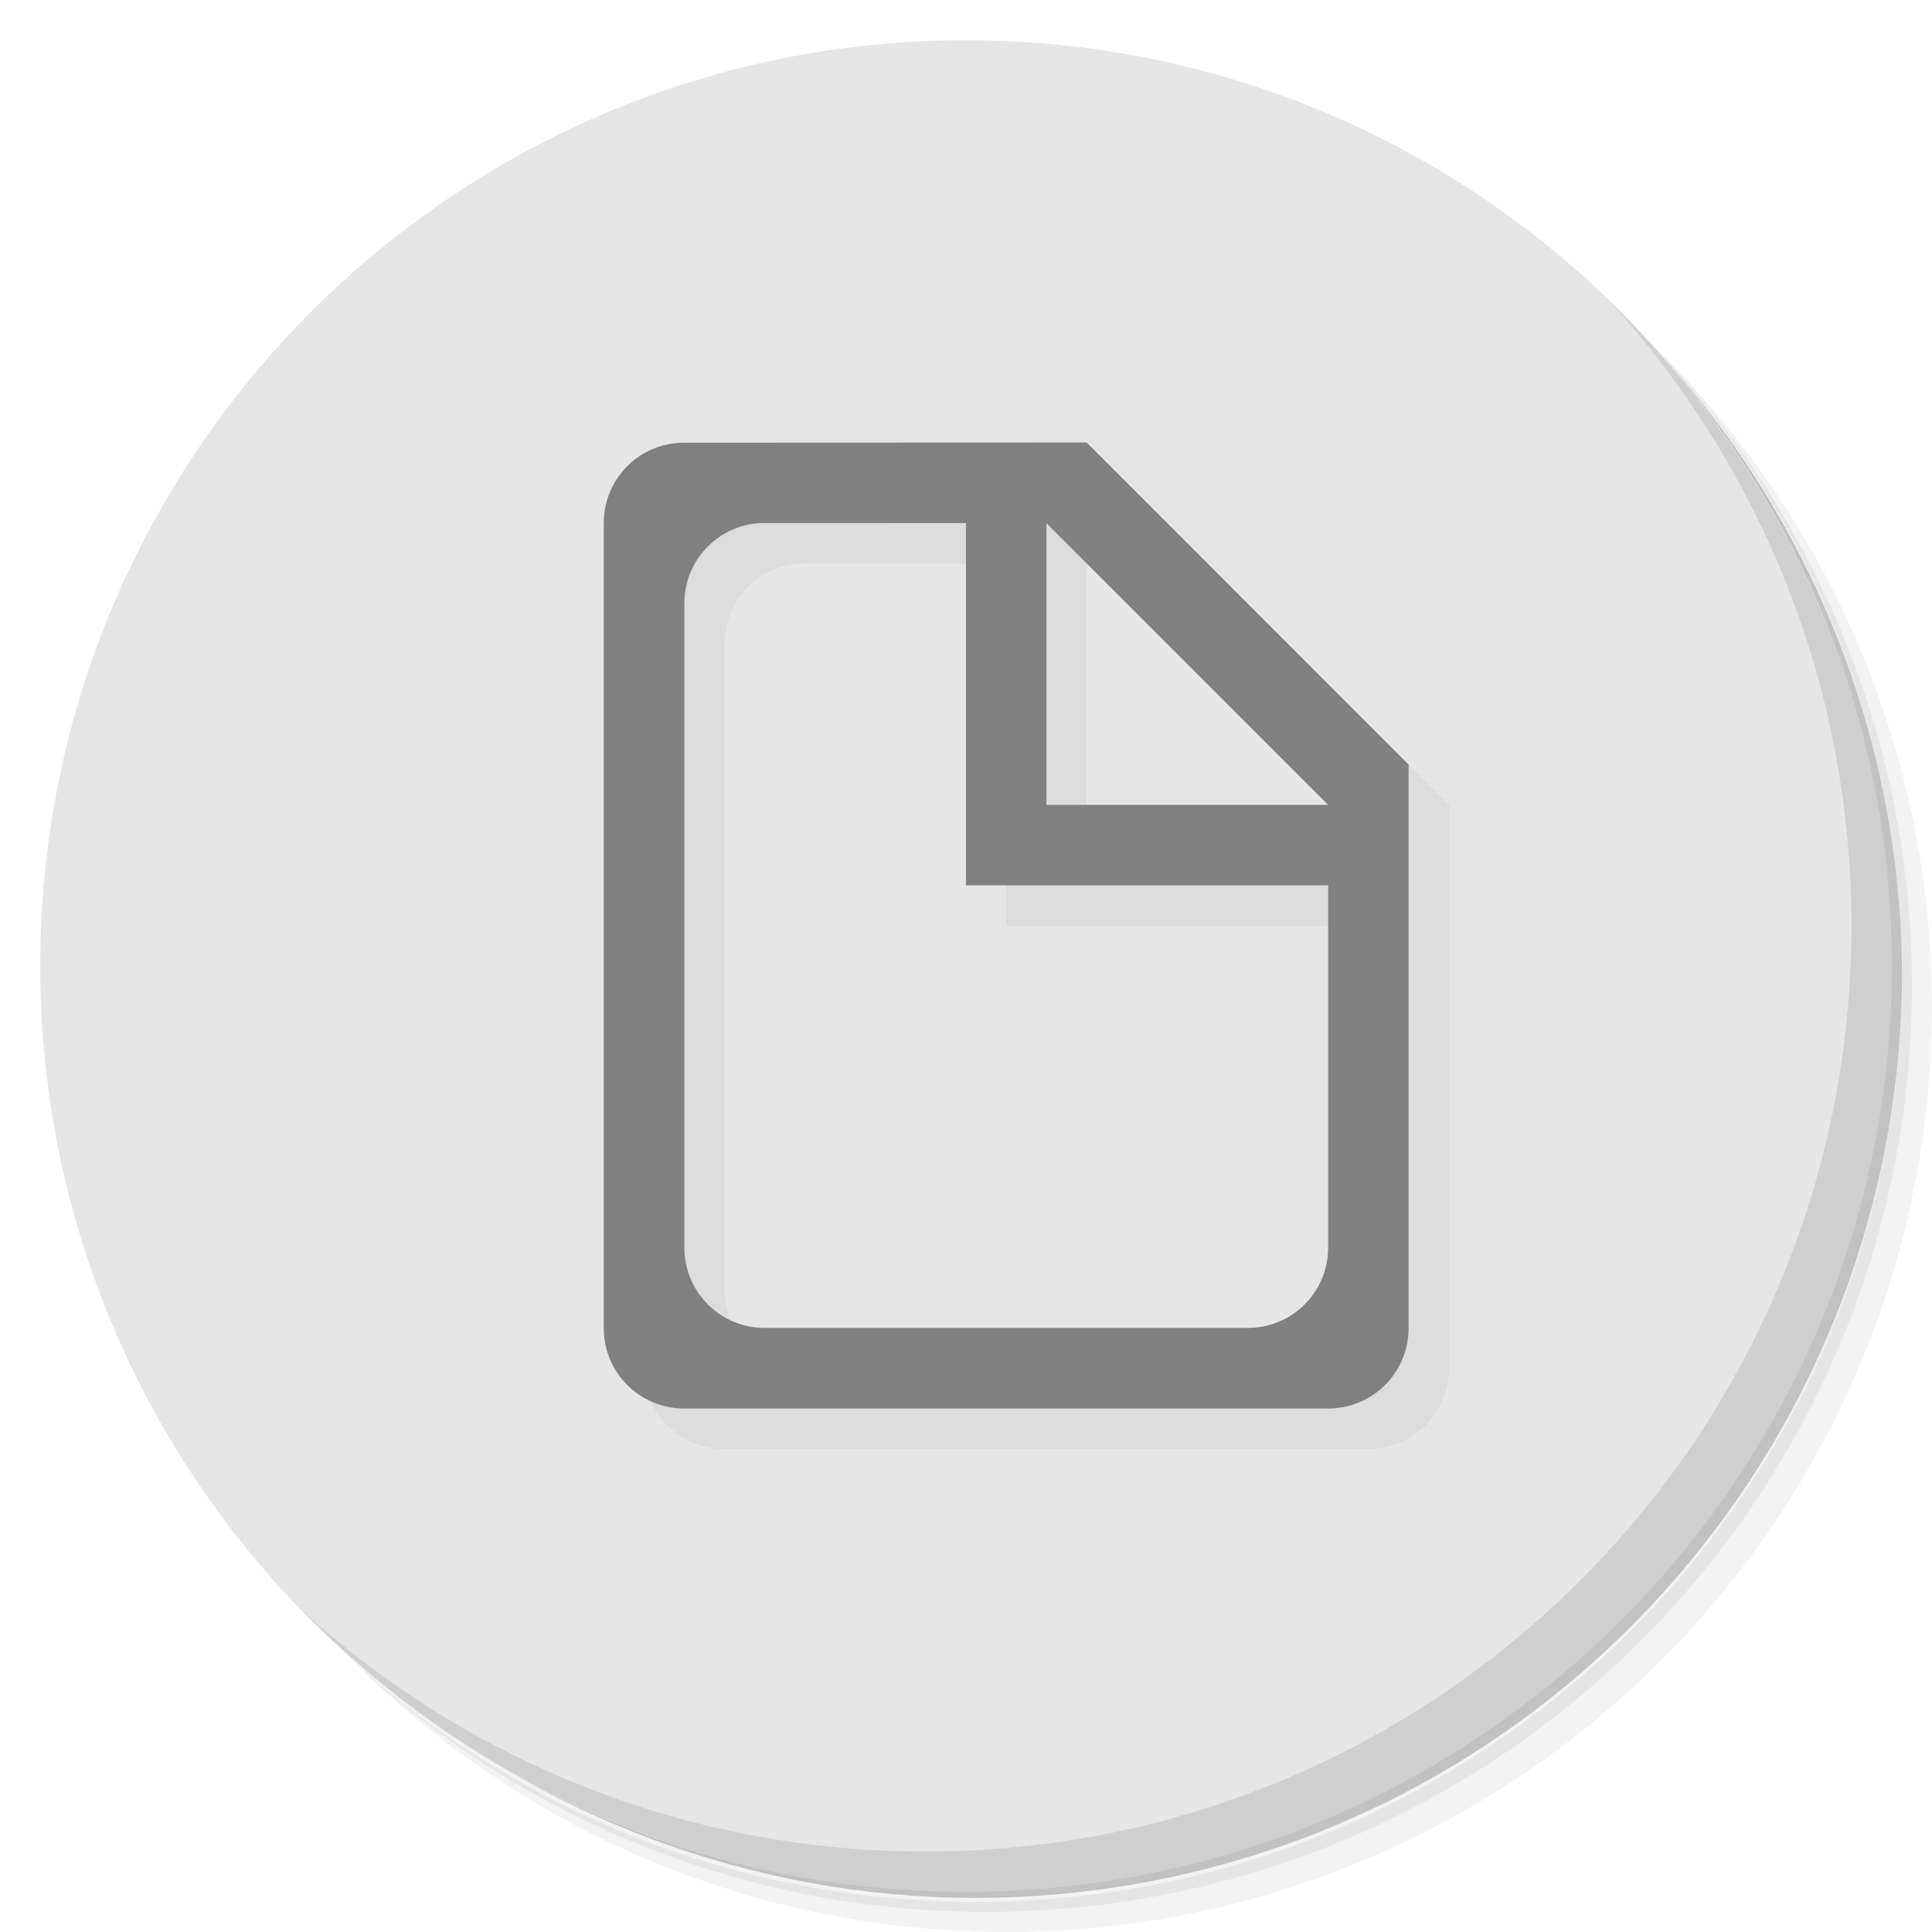
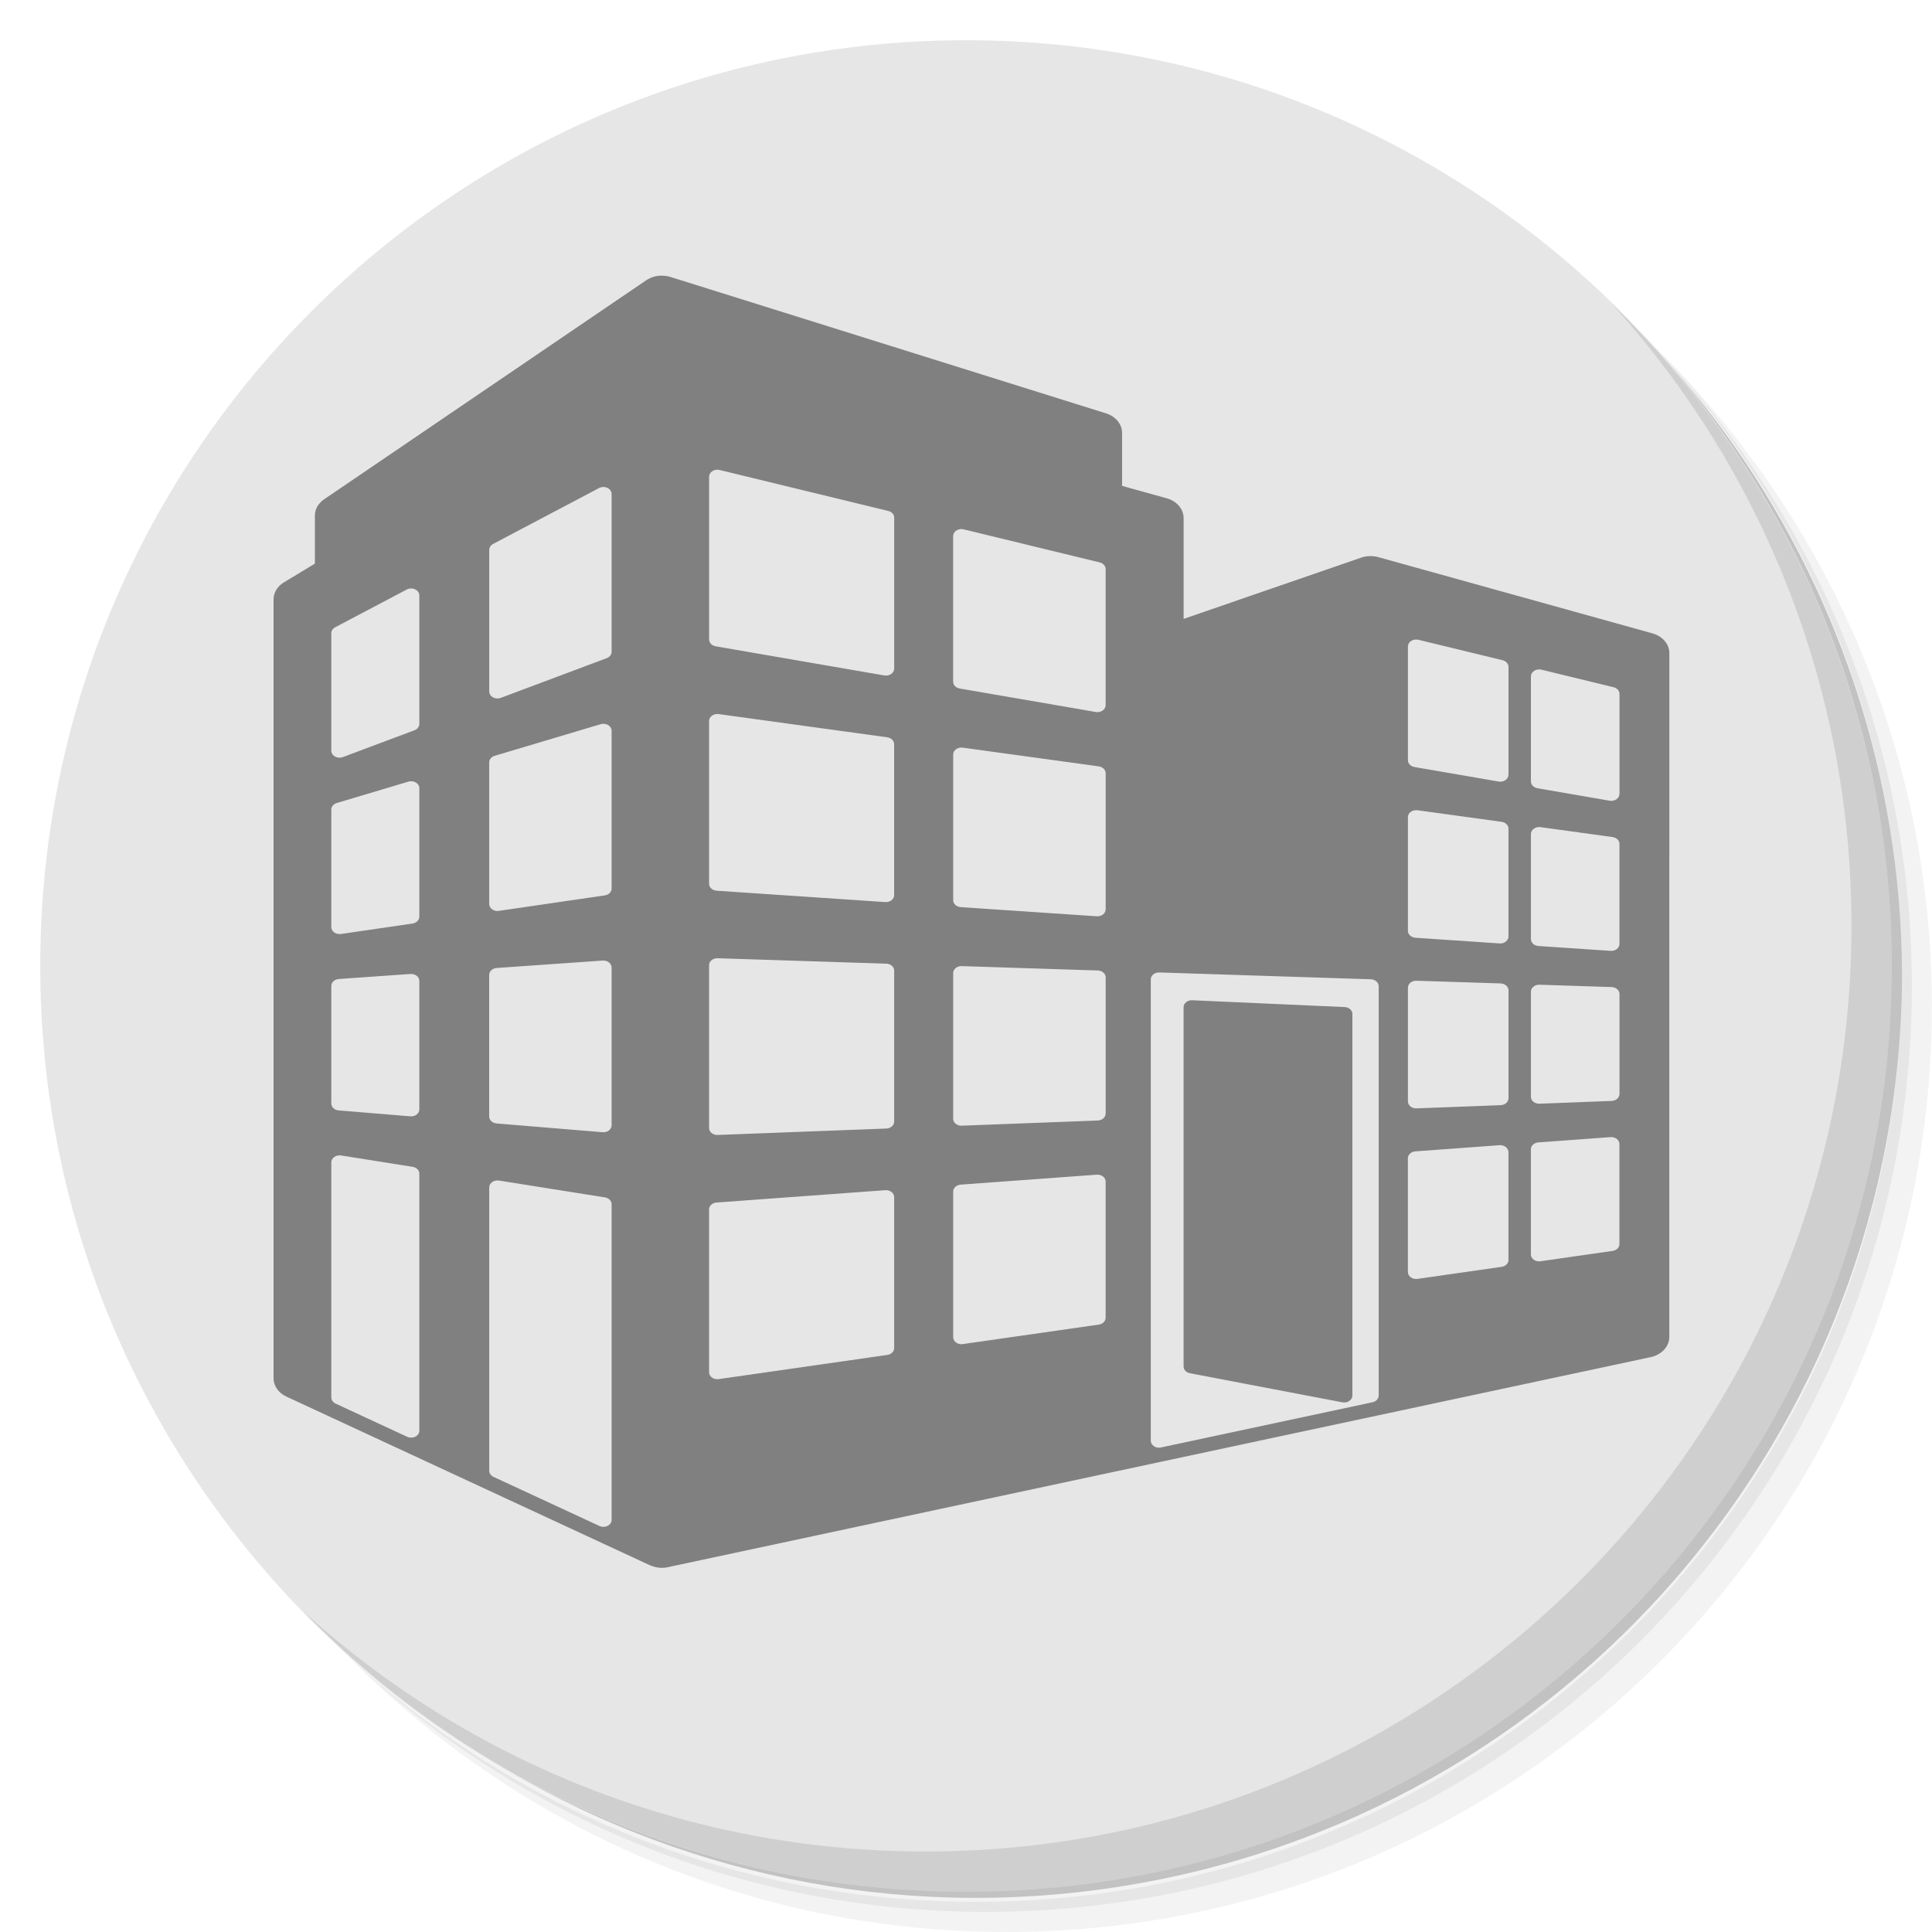
<svg xmlns="http://www.w3.org/2000/svg" viewBox="0 0 48 48" id="svg2" version="1.1">
  <defs id="defs4">
    <linearGradient id="linearGradient3764" x1="1" x2="47" gradientUnits="userSpaceOnUse" gradientTransform="matrix(0,-1,1,0,-1.5e-6,48)">
      <stop style="stop-color:#518abd;stop-opacity:1" id="stop7" />
      <stop offset="1" style="stop-color:#6094c2;stop-opacity:1" id="stop9" />
    </linearGradient>
  </defs>
  <g id="g11">
    <path d="m 36.31 5 c 5.859 4.062 9.688 10.831 9.688 18.5 c 0 12.426 -10.07 22.5 -22.5 22.5 c -7.669 0 -14.438 -3.828 -18.5 -9.688 c 1.037 1.822 2.306 3.499 3.781 4.969 c 4.085 3.712 9.514 5.969 15.469 5.969 c 12.703 0 23 -10.298 23 -23 c 0 -5.954 -2.256 -11.384 -5.969 -15.469 c -1.469 -1.475 -3.147 -2.744 -4.969 -3.781 z m 4.969 3.781 c 3.854 4.113 6.219 9.637 6.219 15.719 c 0 12.703 -10.297 23 -23 23 c -6.081 0 -11.606 -2.364 -15.719 -6.219 c 4.16 4.144 9.883 6.719 16.219 6.719 c 12.703 0 23 -10.298 23 -23 c 0 -6.335 -2.575 -12.06 -6.719 -16.219 z" style="opacity:0.05" id="path13" />
    <path d="m 41.28 8.781 c 3.712 4.085 5.969 9.514 5.969 15.469 c 0 12.703 -10.297 23 -23 23 c -5.954 0 -11.384 -2.256 -15.469 -5.969 c 4.113 3.854 9.637 6.219 15.719 6.219 c 12.703 0 23 -10.298 23 -23 c 0 -6.081 -2.364 -11.606 -6.219 -15.719 z" style="opacity:0.1" id="path15" />
    <path d="m 31.25 2.375 c 8.615 3.154 14.75 11.417 14.75 21.13 c 0 12.426 -10.07 22.5 -22.5 22.5 c -9.708 0 -17.971 -6.135 -21.12 -14.75 a 23 23 0 0 0 44.875 -7 a 23 23 0 0 0 -16 -21.875 z" style="opacity:0.2" id="path17" />
  </g>
  <g id="g19" style="fill:#e6e6e6;fill-opacity:1">
    <path d="m 24 1 c 12.703 0 23 10.297 23 23 c 0 12.703 -10.297 23 -23 23 -12.703 0 -23 -10.297 -23 -23 0 -12.703 10.297 -23 23 -23 z" style="fill:#e6e6e6;fill-opacity:1" id="path21" />
  </g>
  <g id="g23">
    <path d="m 40.03 7.531 c 3.712 4.084 5.969 9.514 5.969 15.469 0 12.703 -10.297 23 -23 23 c -5.954 0 -11.384 -2.256 -15.469 -5.969 4.178 4.291 10.01 6.969 16.469 6.969 c 12.703 0 23 -10.298 23 -23 0 -6.462 -2.677 -12.291 -6.969 -16.469 z" style="opacity:0.1" id="path25" />
  </g>
-   <g transform="matrix(3.543307,0,0,3.543307,-0.00195305,-1.1582676e-7)" id="g27" style="fill:#808080;fill-opacity:1">
-     <g transform="matrix(0.2822222,0,0,0.2822222,0.5644445,0.2822222)" style="opacity:0.1;fill:#808080;fill-opacity:1" id="g29">
-       <path d="m 18 12 c -1.108 0 -2 0.892 -2 2 l 0 20 c 0 1.108 0.892 2 2 2 l 16 0 c 1.108 0 2 -0.892 2 -2 l 0 -14 -8 -8 z m 2 2 5 0 0 9 c 3 0 6 0 9 0 l 0 9 c 0 1.108 -0.892 2 -2 2 l -12 0 c -1.108 0 -2 -0.892 -2 -2 l 0 -16 c 0 -1.108 0.892 -2 2 -2 z m 7 0 7 7 -7 0 z" transform="translate(-2,-0.9999999)" id="path31" style="fill:#808080;fill-opacity:1" />
+   <g id="g211" transform="matrix(0.06592538,0,0,0.05580617,5.172936,6.848739)" style="fill:#808080">
+     <g id="g153" style="fill:#808080">
+       <g id="g151" style="fill:#808080">
+         <path id="path147" d="M 544.278,159.244 440.913,125.29 c 0,0 -1.434,-0.477 -3.158,-0.453 -1.629,0.024 -3.061,0.612 -3.219,0.686 l -66.941,27.283 v -44.884 c 0,-4.003 -2.57,-7.564 -6.377,-8.813 L 344.4,93.589 V 70.002 c 0,-3.88 -2.41,-7.356 -6.059,-8.703 L 174.142,0.552 c 0,0 -1.971,-0.795 -4.517,-0.477 -2.546,0.318 -4.517,1.946 -4.517,1.946 L 43.675,99.574 c -2.191,1.762 -3.476,4.418 -3.476,7.233 v 21.396 l -11.677,8.348 c -2.448,1.738 -3.893,4.554 -3.893,7.552 v 346.784 c 0,3.391 1.848,6.512 4.823,8.14 l 137.015,75.104 c 0.012,0 0.024,0 0.024,0 0,0 1.407,0.808 3.354,1.065 1.946,0.257 3.342,-0.208 3.342,-0.208 l 187.382,-47.32 79.707,-20.122 103.354,-26.084 c 4.113,-1.04 7.002,-4.749 7.002,-8.996 l 0.012,-304.409 c 0.011,-4.003 -2.559,-7.552 -6.366,-8.813 z M 79.563,514.216 c 0,1.102 -0.575,2.105 -1.505,2.669 -0.49,0.281 -1.041,0.428 -1.579,0.428 -0.514,0 -1.016,-0.134 -1.493,-0.379 L 47.997,502.148 c -0.991,-0.551 -1.604,-1.591 -1.604,-2.717 V 394.729 c 0,-0.918 0.416,-1.787 1.126,-2.375 0.71,-0.587 1.64,-0.832 2.546,-0.673 l 26.989,5.067 c 1.457,0.281 2.509,1.555 2.509,3.048 z m 0,-143.036 c 0,0.869 -0.367,1.714 -1.003,2.301 -0.576,0.515 -1.31,0.796 -2.081,0.796 -0.098,0 -0.208,0 -0.293,-0.013 l -26.989,-2.631 c -1.591,-0.147 -2.803,-1.493 -2.803,-3.085 v -52.351 c 0,-1.604 1.236,-2.938 2.84,-3.072 l 26.989,-2.239 c 0.856,-0.074 1.713,0.232 2.35,0.808 0.636,0.6 0.991,1.42 0.991,2.276 v 57.21 z m 0,-85.803 c 0,1.506 -1.077,2.791 -2.558,3.048 l -26.989,4.664 c -0.171,0.024 -0.355,0.036 -0.526,0.036 -0.722,0 -1.432,-0.257 -1.995,-0.722 -0.698,-0.588 -1.102,-1.457 -1.102,-2.362 V 237.69 c 0,-1.322 0.833,-2.472 2.069,-2.913 l 26.989,-9.522 c 0.943,-0.318 1.995,-0.184 2.815,0.392 0.808,0.575 1.297,1.505 1.297,2.509 z m 0,-85.827 c 0,1.236 -0.722,2.338 -1.836,2.84 l -26.989,11.946 c -0.404,0.184 -0.832,0.257 -1.249,0.257 -0.587,0 -1.175,-0.171 -1.689,-0.502 -0.881,-0.563 -1.408,-1.53 -1.408,-2.583 V 159.17 c 0,-1.077 0.551,-2.068 1.457,-2.631 l 26.989,-16.818 c 0.955,-0.587 2.154,-0.624 3.133,-0.073 0.979,0.539 1.591,1.579 1.591,2.693 v 57.209 z m 72.461,354.385 c 0,1.102 -0.575,2.105 -1.518,2.656 -0.49,0.282 -1.028,0.429 -1.579,0.429 -0.514,0 -1.016,-0.122 -1.481,-0.38 l -39.939,-21.872 c -0.991,-0.551 -1.603,-1.579 -1.603,-2.729 V 405.893 c 0,-0.918 0.416,-1.787 1.126,-2.375 0.71,-0.588 1.64,-0.832 2.534,-0.661 l 39.939,7.491 c 1.469,0.281 2.521,1.555 2.521,3.035 z m 0,-175.681 c 0,0.869 -0.367,1.714 -1.016,2.302 -0.563,0.514 -1.31,0.795 -2.081,0.795 -0.098,0 -0.196,-0.012 -0.294,-0.012 l -39.939,-3.904 c -1.579,-0.147 -2.803,-1.481 -2.803,-3.072 V 311.29 c 0,-1.604 1.236,-2.938 2.84,-3.072 l 39.939,-3.305 c 0.857,-0.086 1.714,0.221 2.35,0.808 0.637,0.588 1.004,1.408 1.004,2.265 z m 0,-105.399 c 0,1.506 -1.077,2.803 -2.57,3.048 l -39.939,6.891 c -0.171,0.037 -0.355,0.049 -0.526,0.049 -0.722,0 -1.432,-0.257 -1.995,-0.734 -0.697,-0.588 -1.102,-1.457 -1.102,-2.363 v -63.073 c 0,-1.297 0.833,-2.472 2.069,-2.913 L 147.9,199.684 c 0.955,-0.331 1.995,-0.196 2.815,0.379 0.82,0.587 1.31,1.53 1.31,2.534 v 70.258 z m 0,-105.398 c 0,1.236 -0.722,2.326 -1.836,2.828 l -39.939,17.687 c -0.404,0.184 -0.832,0.257 -1.248,0.257 -0.588,0 -1.175,-0.171 -1.689,-0.502 -0.881,-0.575 -1.408,-1.542 -1.408,-2.595 v -63.061 c 0,-1.077 0.551,-2.069 1.457,-2.632 L 147.3,94.555 c 0.955,-0.587 2.154,-0.625 3.133,-0.073 0.979,0.551 1.591,1.579 1.591,2.705 z m 106.488,309.978 c 0,1.519 -1.089,2.804 -2.583,3.048 l -63.562,10.771 c -0.171,0.037 -0.342,0.049 -0.514,0.049 -0.722,0 -1.432,-0.257 -1.995,-0.734 -0.698,-0.587 -1.102,-1.444 -1.102,-2.362 V 415.71 c 0,-1.604 1.236,-2.938 2.827,-3.072 l 63.562,-5.496 c 0.869,-0.086 1.726,0.221 2.362,0.796 0.636,0.587 1.003,1.407 1.003,2.289 v 67.208 z m 0,-100.821 c 0,1.652 -1.297,3.011 -2.962,3.084 l -63.562,2.853 c -0.049,0.012 -0.098,0.012 -0.134,0.012 -0.796,0 -1.555,-0.306 -2.142,-0.856 -0.612,-0.588 -0.955,-1.383 -0.955,-2.24 V 306.97 c 0,-0.832 0.342,-1.652 0.955,-2.228 0.6,-0.588 1.42,-0.894 2.264,-0.857 l 63.562,2.412 c 1.665,0.061 2.974,1.419 2.974,3.084 z m 0,-100.821 c 0,0.856 -0.367,1.689 -1.003,2.276 -0.575,0.526 -1.322,0.808 -2.093,0.808 -0.085,0 -0.159,0 -0.245,0 l -63.562,-5.055 c -1.604,-0.135 -2.852,-1.469 -2.852,-3.084 V 198.24 c 0,-0.906 0.404,-1.775 1.089,-2.35 0.686,-0.587 1.604,-0.845 2.497,-0.71 l 63.562,10.343 c 1.505,0.245 2.595,1.53 2.595,3.048 v 67.222 z m 0,-100.845 c 0,0.93 -0.416,1.799 -1.138,2.399 -0.551,0.453 -1.249,0.697 -1.958,0.697 -0.208,0 -0.416,-0.024 -0.612,-0.061 l -63.562,-12.975 c -1.444,-0.293 -2.472,-1.566 -2.472,-3.035 V 89.488 c 0,-0.979 0.465,-1.885 1.236,-2.473 0.771,-0.587 1.787,-0.783 2.717,-0.502 l 63.562,18.238 c 1.322,0.379 2.24,1.591 2.24,2.974 v 67.222 h -0.013 z m 79.694,288.974 c 0,1.518 -1.09,2.803 -2.57,3.061 l -51.273,8.678 c -0.171,0.037 -0.343,0.049 -0.514,0.049 -0.722,0 -1.432,-0.257 -1.995,-0.734 -0.698,-0.587 -1.102,-1.456 -1.102,-2.362 v -64.859 c 0,-1.604 1.236,-2.938 2.828,-3.085 l 51.273,-4.431 c 0.869,-0.086 1.727,0.232 2.35,0.796 0.637,0.6 1.004,1.42 1.004,2.289 v 60.598 z m 0,-90.894 c 0,1.652 -1.297,3.011 -2.949,3.097 l -51.273,2.301 c -0.049,0.012 -0.098,0.012 -0.135,0.012 -0.795,0 -1.554,-0.306 -2.142,-0.856 -0.612,-0.588 -0.955,-1.383 -0.955,-2.24 v -64.859 c 0,-0.845 0.343,-1.652 0.955,-2.24 0.6,-0.575 1.408,-0.881 2.265,-0.856 l 51.274,1.946 c 1.664,0.073 2.975,1.432 2.975,3.097 v 60.601 h -0.015 z m 0,-90.906 c 0,0.856 -0.354,1.689 -0.99,2.276 -0.576,0.526 -1.322,0.82 -2.094,0.82 -0.086,0 -0.172,-0.012 -0.244,-0.012 l -51.274,-4.076 c -1.604,-0.135 -2.852,-1.469 -2.852,-3.084 v -64.86 c 0,-0.906 0.404,-1.774 1.089,-2.362 0.698,-0.587 1.604,-0.832 2.509,-0.698 l 51.273,8.335 c 1.492,0.257 2.596,1.542 2.596,3.06 v 60.601 z m 0,-90.895 c 0,0.918 -0.416,1.799 -1.139,2.387 -0.551,0.453 -1.248,0.698 -1.957,0.698 -0.209,0 -0.416,-0.012 -0.625,-0.061 l -51.273,-10.453 c -1.444,-0.293 -2.473,-1.567 -2.473,-3.036 v -64.859 c 0,-0.967 0.453,-1.873 1.236,-2.46 0.783,-0.587 1.787,-0.783 2.717,-0.502 l 51.272,14.712 c 1.322,0.38 2.24,1.591 2.24,2.962 v 60.612 z m 102.902,307.335 c 0,1.407 -0.967,2.656 -2.338,2.998 l -79.707,20.123 c -0.258,0.062 -0.502,0.098 -0.76,0.098 -0.686,0 -1.346,-0.22 -1.896,-0.661 -0.746,-0.587 -1.188,-1.48 -1.188,-2.436 V 313.309 c 0,-0.845 0.344,-1.652 0.943,-2.239 0.611,-0.576 1.406,-0.894 2.264,-0.857 l 79.707,3.036 c 1.664,0.061 2.975,1.419 2.975,3.084 z m 48.911,-60.344 c 0,1.506 -1.088,2.803 -2.582,3.048 l -31.713,5.361 c -0.172,0.037 -0.344,0.049 -0.516,0.049 -0.721,0 -1.432,-0.257 -1.994,-0.734 -0.697,-0.588 -1.102,-1.456 -1.102,-2.362 v -50.637 c 0,-1.616 1.225,-2.95 2.826,-3.085 l 31.715,-2.741 c 0.857,-0.086 1.713,0.22 2.35,0.808 0.637,0.588 1.004,1.407 1.004,2.265 v 48.029 h 0.012 z m 0,-72.02 c 0,1.664 -1.309,3.023 -2.961,3.097 l -31.701,1.42 c -0.051,0 -0.1,0 -0.135,0 -0.797,0 -1.568,-0.294 -2.143,-0.857 -0.611,-0.575 -0.955,-1.383 -0.955,-2.228 v -50.65 c 0,-0.832 0.344,-1.652 0.955,-2.228 0.6,-0.587 1.42,-0.894 2.264,-0.856 l 31.715,1.199 c 1.664,0.073 2.975,1.433 2.975,3.097 v 48.006 z m 0,-71.996 c 0,0.856 -0.367,1.689 -1.004,2.265 -0.574,0.538 -1.32,0.832 -2.092,0.832 -0.086,0 -0.16,-0.012 -0.246,-0.012 l -31.701,-2.521 c -1.615,-0.135 -2.852,-1.469 -2.852,-3.085 v -50.637 c 0,-0.894 0.404,-1.775 1.09,-2.35 0.697,-0.587 1.604,-0.833 2.51,-0.698 l 31.701,5.153 c 1.506,0.245 2.594,1.542 2.594,3.047 z m 0,-72.02 c 0,0.93 -0.416,1.812 -1.137,2.399 -0.551,0.453 -1.25,0.698 -1.959,0.698 -0.209,0 -0.416,-0.024 -0.613,-0.061 l -31.713,-6.463 c -1.443,-0.294 -2.473,-1.567 -2.473,-3.036 v -50.637 c 0,-0.967 0.453,-1.885 1.236,-2.473 0.771,-0.587 1.787,-0.759 2.717,-0.501 l 31.715,9.094 c 1.322,0.379 2.24,1.603 2.24,2.974 v 48.005 h -0.013 z m 41.824,208.949 c 0,1.506 -1.088,2.804 -2.582,3.048 l -27.186,4.603 c -0.17,0.024 -0.342,0.049 -0.525,0.049 -0.723,0 -1.432,-0.257 -1.996,-0.734 -0.697,-0.6 -1.088,-1.457 -1.088,-2.362 v -46.794 c 0,-1.604 1.223,-2.938 2.826,-3.072 l 27.186,-2.35 c 0.857,-0.086 1.713,0.221 2.35,0.796 0.637,0.587 1.004,1.407 1.004,2.288 v 44.529 h 0.011 z m 0,-66.806 c 0,1.652 -1.309,3.011 -2.949,3.084 l -27.186,1.236 c -0.049,0 -0.098,0 -0.146,0 -0.795,0 -1.555,-0.306 -2.129,-0.856 -0.613,-0.588 -0.955,-1.383 -0.955,-2.24 v -46.781 c 0,-0.845 0.342,-1.652 0.955,-2.239 0.6,-0.588 1.42,-0.894 2.264,-0.857 l 27.186,1.041 c 1.664,0.061 2.975,1.42 2.975,3.084 v 44.529 h -0.015 z m 0,-66.805 c 0,0.856 -0.354,1.688 -0.99,2.264 -0.576,0.539 -1.322,0.82 -2.105,0.82 -0.074,0 -0.16,0 -0.246,-0.012 l -27.184,-2.154 c -1.604,-0.135 -2.84,-1.469 -2.84,-3.085 v -46.781 c 0,-0.906 0.404,-1.762 1.09,-2.35 0.697,-0.6 1.602,-0.844 2.496,-0.709 l 27.186,4.418 c 1.506,0.245 2.594,1.53 2.594,3.048 v 44.541 z m 0,-66.807 c 0,0.93 -0.416,1.824 -1.139,2.399 -0.551,0.453 -1.248,0.698 -1.957,0.698 -0.209,0 -0.416,-0.024 -0.613,-0.061 l -27.184,-5.545 c -1.445,-0.294 -2.473,-1.566 -2.473,-3.036 v -46.781 c 0,-0.967 0.453,-1.885 1.236,-2.472 0.771,-0.588 1.787,-0.759 2.717,-0.502 l 27.186,7.809 c 1.322,0.379 2.24,1.591 2.24,2.974 v 44.517 z" style="fill:#808080" />
+         <path id="path149" d="m 428.28,325.622 -57.43,-3.035 c -0.857,-0.062 -1.678,0.257 -2.301,0.845 -0.611,0.587 -0.967,1.396 -0.967,2.252 v 159.952 c 0,1.444 1.004,2.705 2.41,3.011 l 57.432,12.938 c 0.219,0.049 0.451,0.073 0.672,0.073 0.697,0 1.383,-0.232 1.934,-0.674 0.734,-0.587 1.164,-1.48 1.164,-2.411 V 328.694 c 0.012,-1.628 -1.273,-2.999 -2.914,-3.072 z" style="fill:#808080" />
+       </g>
    </g>
-     <path d="m 27 10.994 -10 0.004 c -1.109 0 -1.998 0.893 -1.998 1.998 l 0 20 c 0 1.109 0.893 1.998 1.998 1.998 l 16 0 c 1.109 0 1.998 -0.893 1.998 -1.998 l 0 -14 z m -8 2 0.002 0 4.998 0.002 l 0 9 c 3 0 6 0 9 0 l 0 8.996 c 0 1.109 -0.893 2 -1.998 2 l -12 0 c -1.109 0 -1.998 -0.894 -1.998 -2 l 0 -16 c 0 -1.108 0.892 -1.999 1.996 -2 z m 7 0.004 7 7 -7 0" transform="scale(0.2822222,0.2822222)" style="fill:#808080;fill-opacity:1;stroke:none" id="path33" />
+     <g id="g155" style="fill:#808080" />
+     <g id="g157" style="fill:#808080" />
+     <g id="g159" style="fill:#808080" />
+     <g id="g161" style="fill:#808080" />
+     <g id="g163" style="fill:#808080" />
+     <g id="g165" style="fill:#808080" />
+     <g id="g167" style="fill:#808080" />
+     <g id="g169" style="fill:#808080" />
+     <g id="g171" style="fill:#808080" />
+     <g id="g173" style="fill:#808080" />
+     <g id="g175" style="fill:#808080" />
+     <g id="g177" style="fill:#808080" />
+     <g id="g179" style="fill:#808080" />
+     <g id="g181" style="fill:#808080" />
+     <g id="g183" style="fill:#808080" />
  </g>
</svg>
